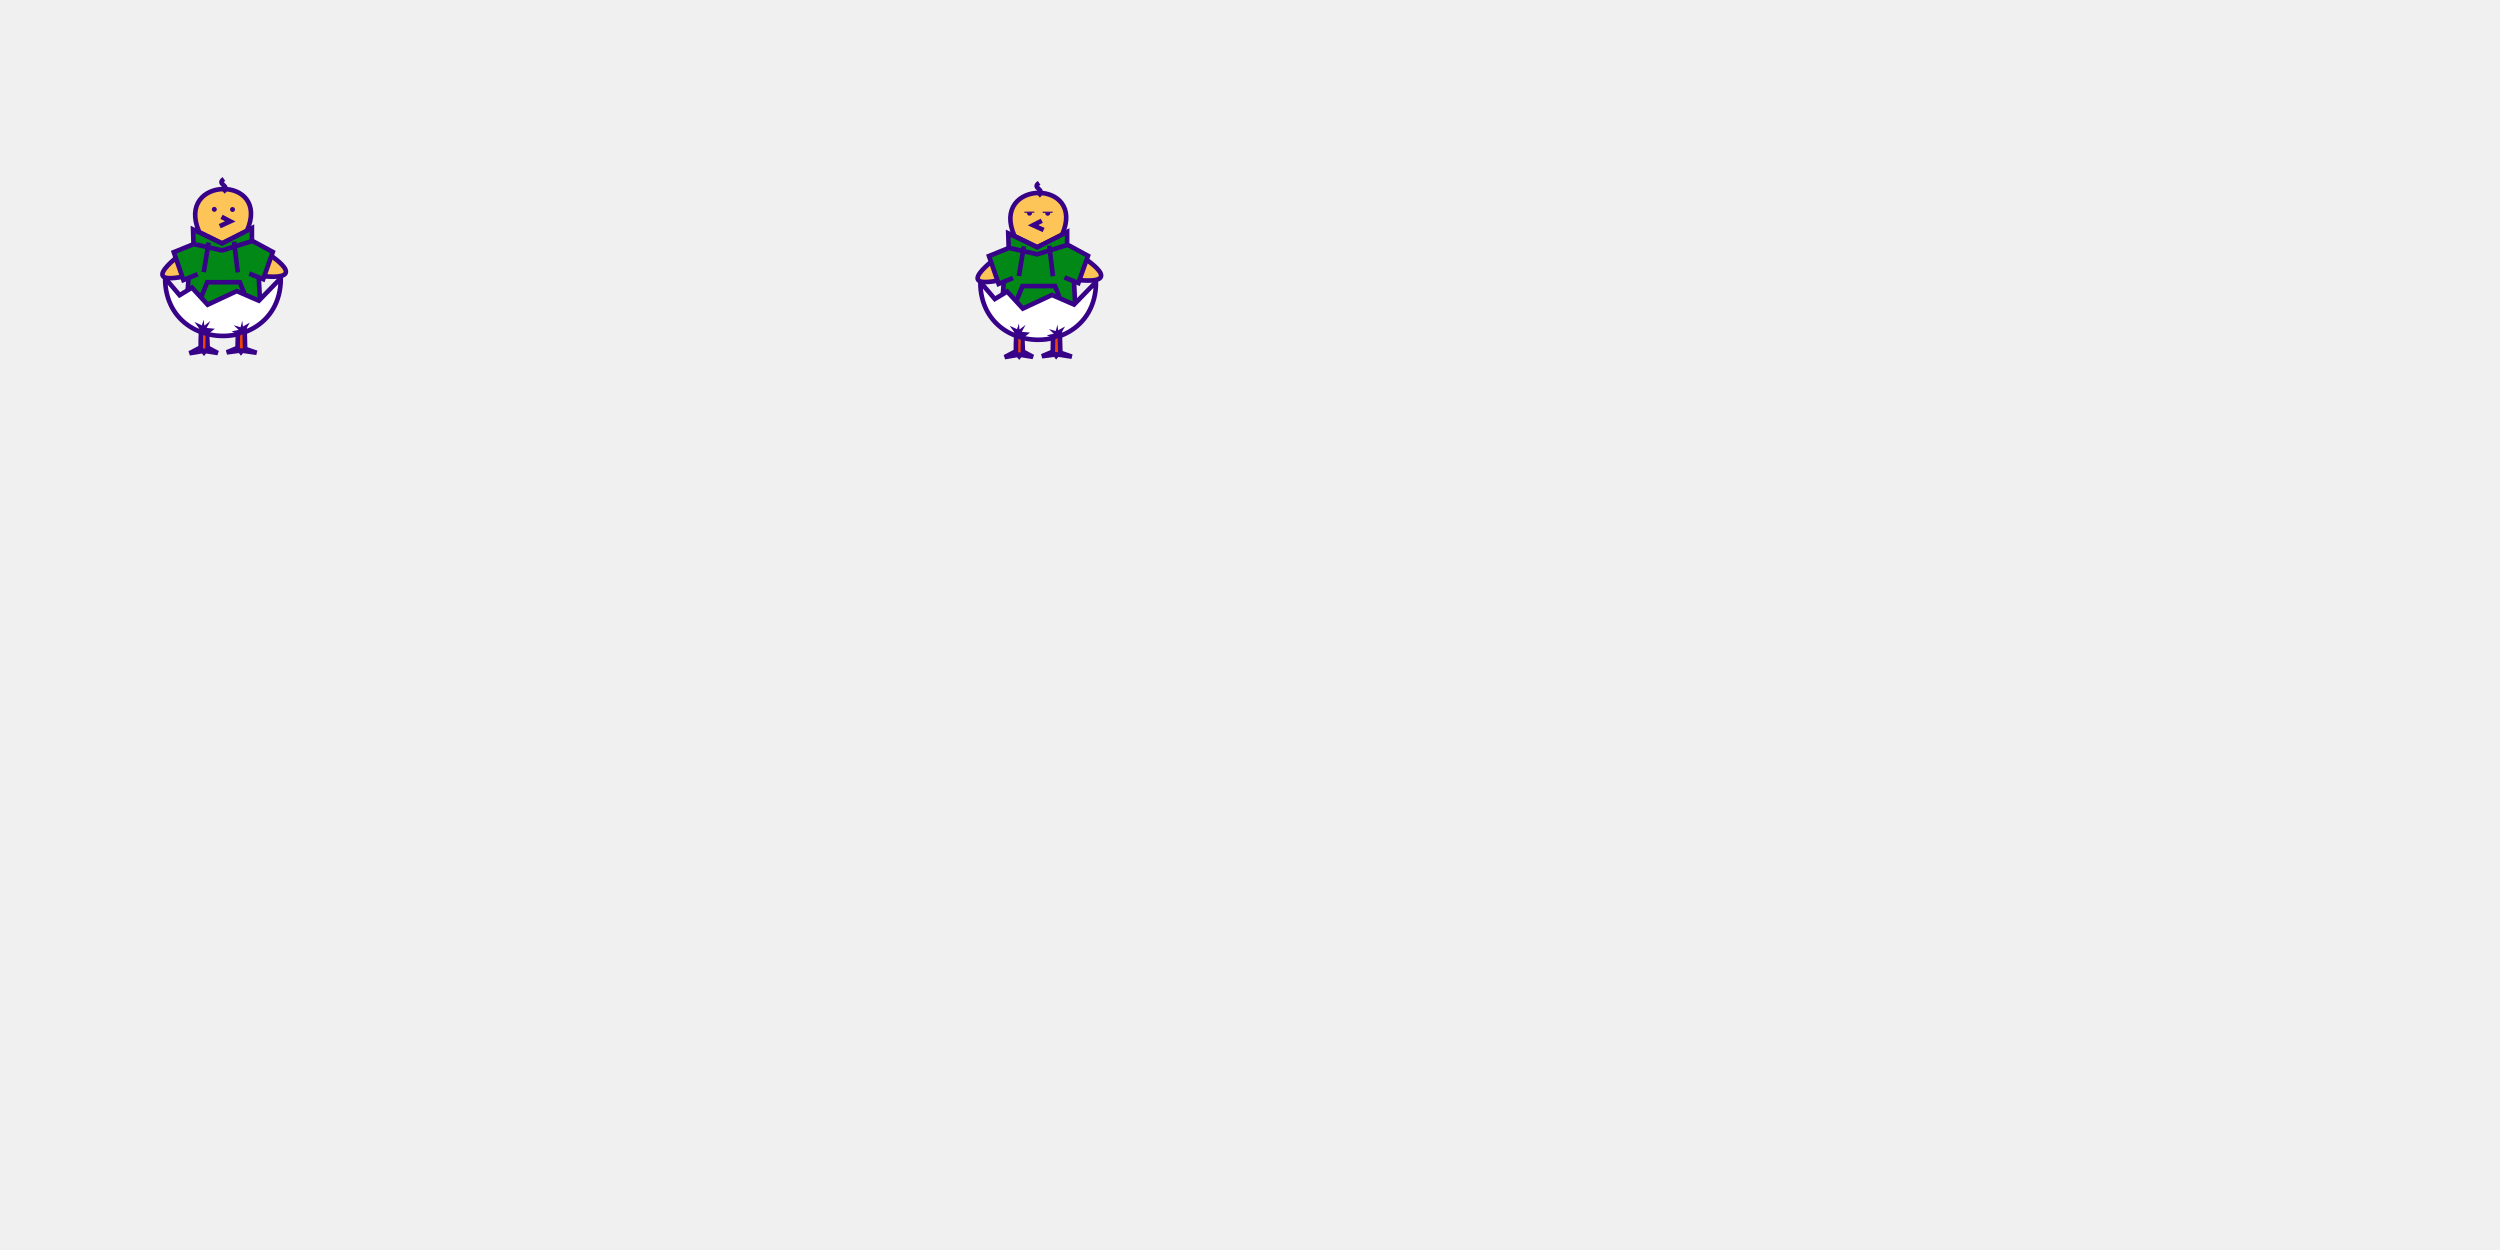
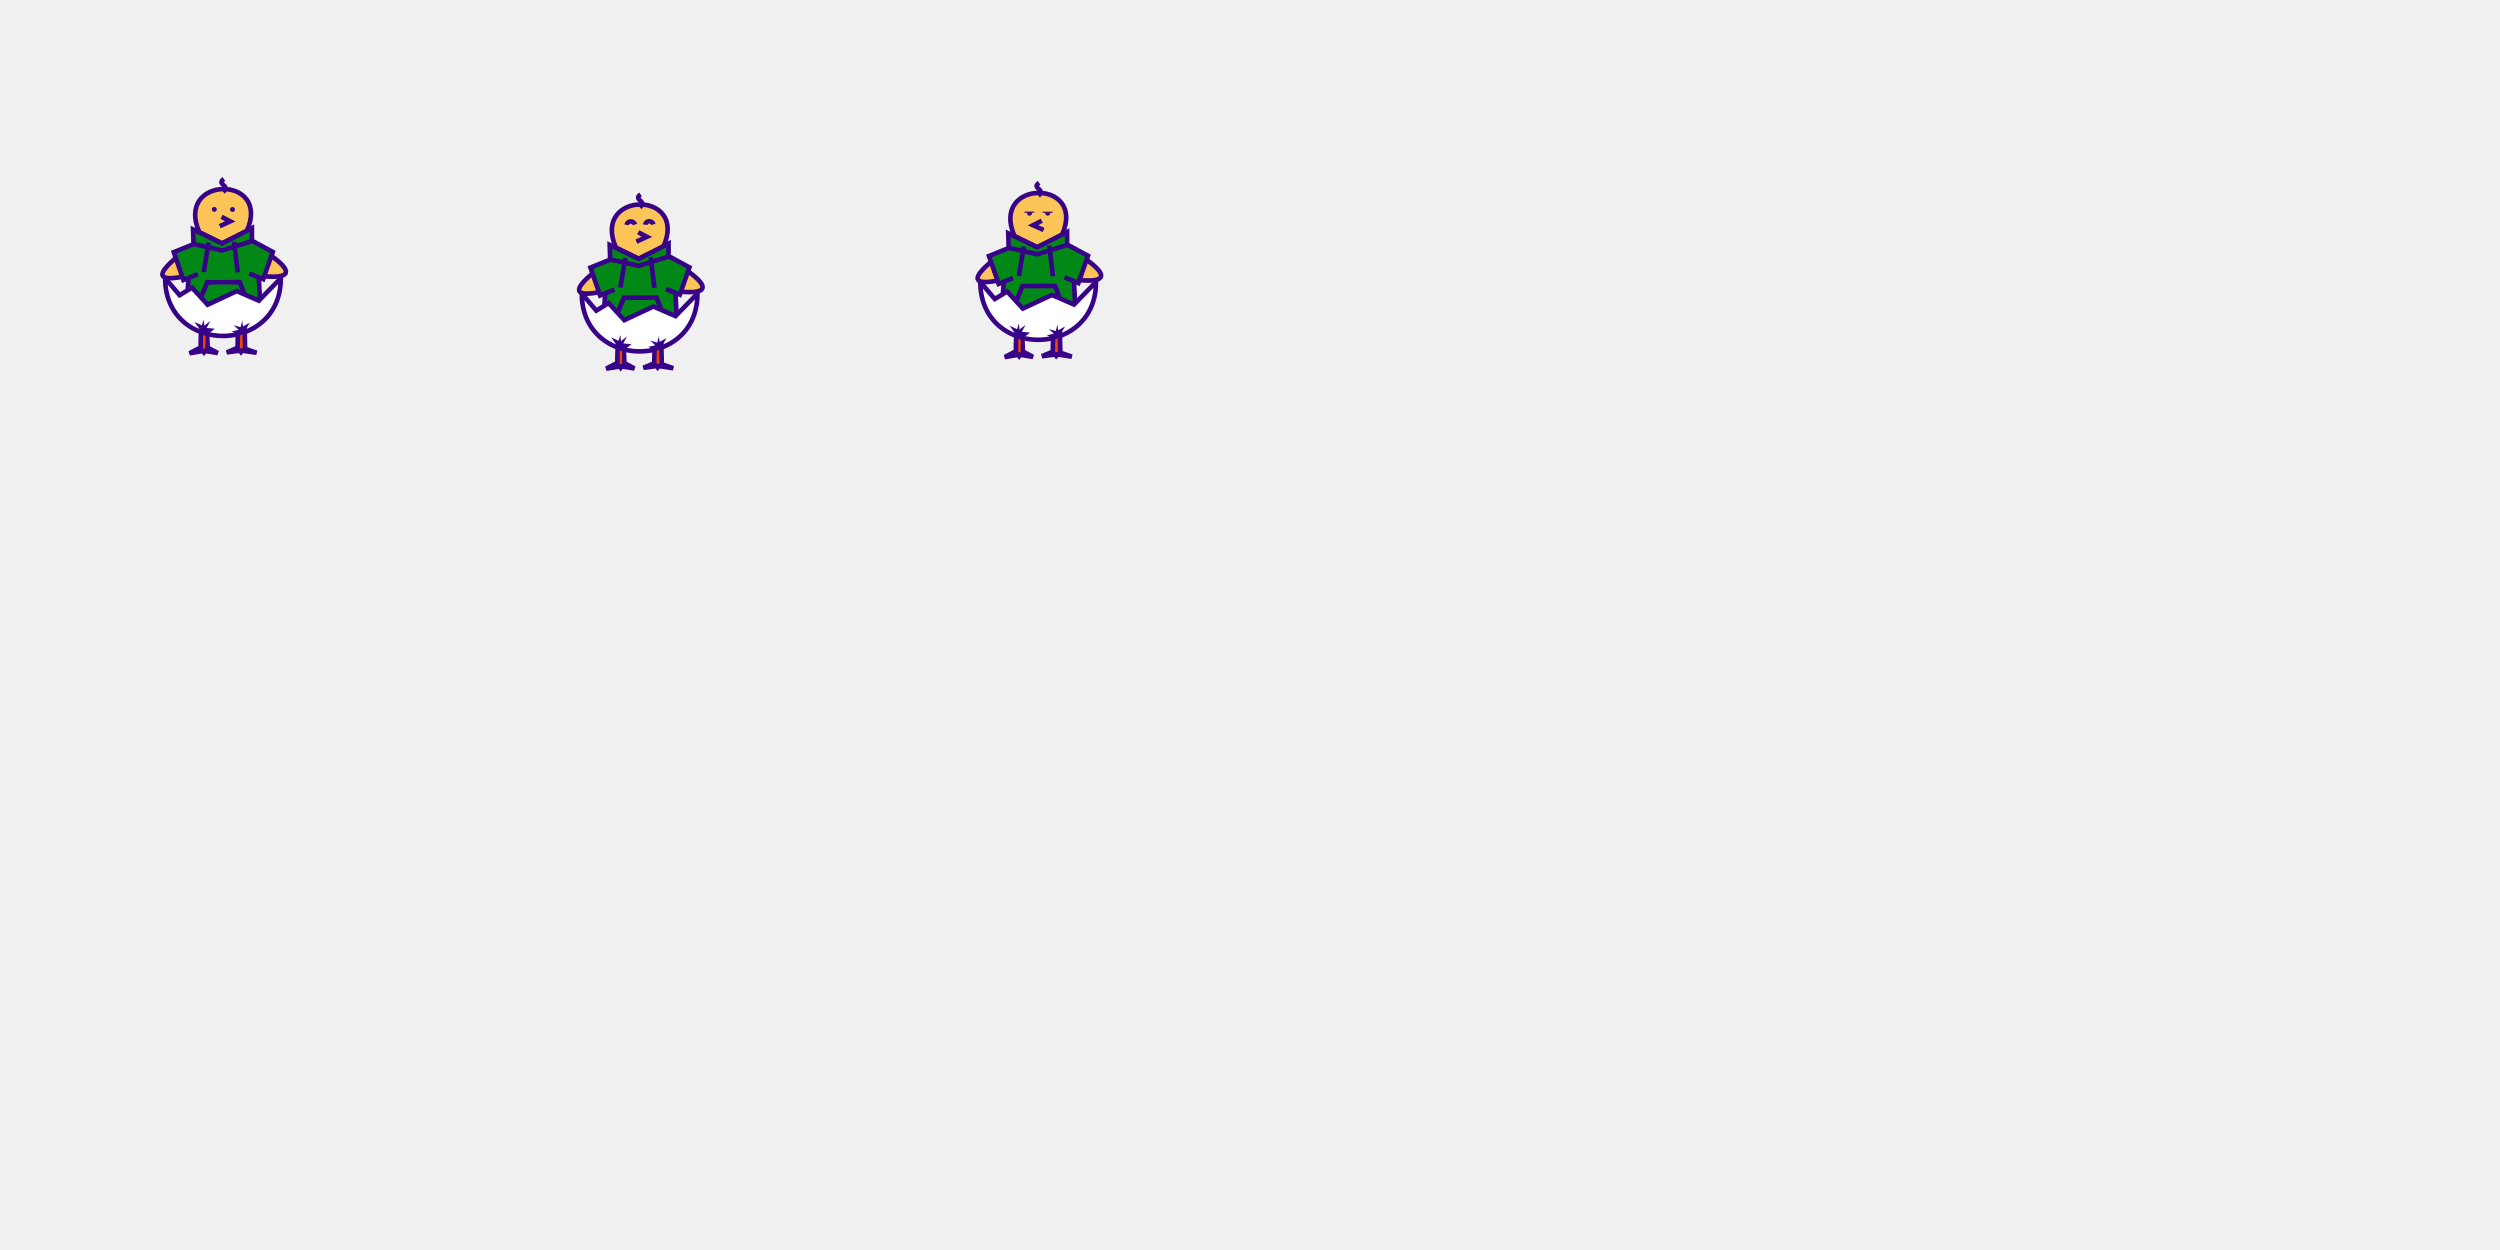
<svg xmlns="http://www.w3.org/2000/svg" xmlns:xlink="http://www.w3.org/1999/xlink" width="6480" height="3240" viewBox="0 0 540 270" version="1.1" id="svg1">
  <defs id="defs1">
    <linearGradient id="swatch44">
      <stop style="stop-color:#ff80f1;stop-opacity:1;" offset="0" id="stop44" />
    </linearGradient>
    <linearGradient id="swatch43">
      <stop style="stop-color:#ff80f1;stop-opacity:1;" offset="0" id="stop43" />
    </linearGradient>
    <pattern xlink:href="#pattern12" preserveAspectRatio="xMidYMid" id="pattern15" patternTransform="translate(-4.2089842e-6,-2.1347655e-5)" />
    <pattern xlink:href="#pattern11" preserveAspectRatio="xMidYMid" id="pattern13" patternTransform="translate(-4.2089842e-6,-1.1347656e-5)" />
    <pattern patternUnits="userSpaceOnUse" width="145.163" height="23.961" patternTransform="translate(194.6471,528.9346)" preserveAspectRatio="xMidYMid" id="pattern11">
      <rect style="fill:#ffffff;stroke:#6002ee;stroke-width:12;stroke-dasharray:none" id="rect11-6" width="133.163" height="11.961" x="6" y="6" rx="18" />
    </pattern>
    <pattern patternUnits="userSpaceOnUse" width="145.163" height="23.961" patternTransform="translate(194.6471,528.9346)" preserveAspectRatio="xMidYMid" id="pattern12">
      <rect style="fill:url(#pattern13);stroke:none" width="145.163" height="23.961" x="0" y="0" id="rect12" />
    </pattern>
    <pattern patternUnits="userSpaceOnUse" width="145.163" height="23.961" patternTransform="translate(194.6471,528.9346)" preserveAspectRatio="xMidYMid" id="pattern14">
      <rect style="fill:url(#pattern15);stroke:none" width="145.163" height="23.961" x="0" y="0" id="rect13" />
    </pattern>
  </defs>
  <g id="layer1">
    <path style="fill:#018816;fill-opacity:1;stroke:#370188;stroke-width:1;stroke-dasharray:none;stroke-opacity:1" d="m 40.908,57.404 -0.771,11.231 16.226,0.436 -0.637,-12.471 z" id="path25-4" />
    <path style="fill:#ffffff;fill-opacity:1;stroke:#370188;stroke-width:1;stroke-dasharray:none;stroke-opacity:1" d="m 35.661,60.065 c 0,4.987 2.239,8.481 5.377,10.484 0.747,0.476 1.544,0.869 2.374,1.176 7.344,2.72 17.256,-1.167 17.248,-11.66 l -4.746,4.884 -4.772,-2.071 -6.286,2.942 -3.388,-3.682 -2.674,1.62 z" id="path1-8" />
    <path style="fill:#370189;fill-opacity:1;stroke:#370188;stroke-width:0;stroke-dasharray:none;stroke-opacity:1" d="m 43.197,71.194 -1.205,-1.661 1.597,0.741 0.418,-1.237 0.119,1.305 1.313,-1.008 -0.811,1.501 1.774,0.172 -1.163,0.913 z" id="path3-2" />
    <path style="fill:#370189;fill-opacity:1;stroke:#370188;stroke-width:0;stroke-dasharray:none;stroke-opacity:1" d="m 53.007,71.363 0.956,-1.678 -1.495,0.836 -0.129,-1.259 -0.389,1.415 -1.488,-0.43 1.074,1 -1.506,0.341 1.418,0.719 z" id="path3-1-5" />
    <path style="fill:#ee4302;fill-opacity:1;stroke:#370188;stroke-width:1;stroke-dasharray:none;stroke-opacity:1" d="m 43.384,71.613 c -0.029,0.261 -0.035,3.427 -0.035,3.427 l -2.412,1.264 2.888,-0.488 0.234,0.286 0.221,-0.294 2.757,0.446 -2.181,-1.169 c 0,0 0.022,-2.829 0.004,-2.867 z" id="path7-8" />
    <path style="fill:#ee4302;fill-opacity:1;stroke:#370188;stroke-width:1;stroke-dasharray:none;stroke-opacity:1" d="m 52.845,71.381 0.107,3.971 2.479,0.848 -3.143,-0.458 -0.234,0.286 -0.221,-0.294 -2.859,0.378 2.336,-0.977 c 0,0 0.052,-2.899 0.057,-2.959 z" id="path7-4-0" />
    <path style="fill:none;fill-opacity:1;stroke:#370188;stroke-width:1;stroke-dasharray:none;stroke-opacity:1" d="m 43.541,63.954 1.23,-2.985 7.025,-0.017 0.962,2.422" id="path19-60" />
    <path style="fill:#fdc458;fill-opacity:1;stroke:#370188;stroke-width:1;stroke-dasharray:none;stroke-opacity:1" d="m 39.874,54.271 c 0,0 -12.117,8.57 2.191,4.91 z" id="path17-0" />
    <path style="fill:#fdc458;fill-opacity:1;stroke:#370188;stroke-width:1;stroke-dasharray:none;stroke-opacity:1" d="m 57.591,54.598 c 0,0 10.804,6.674 -2.373,4.858 z" id="path16-7" />
    <path style="fill:#fdc458;fill-opacity:1;stroke:#370188;stroke-width:1;stroke-dasharray:none;stroke-opacity:1" d="m 53.301,49.937 c 5.488,-12.265 -15.632,-12.077 -10.265,0.203 l 4.911,2.424 z" id="path23-5" />
    <path style="fill:#018816;fill-opacity:1;stroke:#370188;stroke-width:1;stroke-dasharray:none;stroke-opacity:1" d="m 42.708,59.217 -3.087,1.275 -2.086,-6.027 4.259,-1.721 -0.096,-3.178 6.26,3.017 6.453,-3.306 v 2.697 l 4.511,2.448 -2.076,5.887 -3.002,-1.215" id="path12-0" />
    <circle style="fill:#370188;fill-opacity:1;stroke:none;stroke-width:2.562;stroke-dasharray:none;stroke-opacity:1" id="path9-8" cx="46.29" cy="45.224" r="0.537" />
    <circle style="fill:#370188;fill-opacity:1;stroke:none;stroke-width:2.562;stroke-dasharray:none;stroke-opacity:1" id="path9-4" cx="50.225" cy="45.251" r="0.537" />
    <path style="fill:none;fill-opacity:1;stroke:#370188;stroke-width:1;stroke-dasharray:none;stroke-opacity:1" d="m 41.699,52.679 6.26,1.412 6.613,-2.054" id="path22-1" />
    <path style="fill:none;fill-opacity:1;stroke:#370188;stroke-width:1;stroke-dasharray:none;stroke-opacity:1" d="m 45.067,52.381 -1.062,6.396" id="path10-79" />
    <path style="fill:none;fill-opacity:1;stroke:#370188;stroke-width:1;stroke-dasharray:none;stroke-opacity:1" d="m 50.56,52.221 0.788,6.607" id="path11-71" />
    <path style="fill:none;fill-opacity:1;stroke:#370188;stroke-width:1;stroke-dasharray:none;stroke-opacity:1" d="m 47.85,46.839 1.884,0.975 -2.274,1.04" id="path24-70" />
    <path style="fill:none;fill-opacity:1;stroke:#370188;stroke-width:1;stroke-dasharray:none;stroke-opacity:1" d="m 48.201,41.463 c 1.703,-1.483 -1.593,-1.593 0.165,-2.801" id="path26-0" />
+     <path style="fill:#018816;fill-opacity:1;stroke:#370188;stroke-width:1;stroke-dasharray:none;stroke-opacity:1" d="m 130.908,60.737 -0.771,11.231 16.226,0.436 -0.637,-12.471 z" id="path25-4-0" />
+     <path style="fill:#ffffff;fill-opacity:1;stroke:#370188;stroke-width:1;stroke-dasharray:none;stroke-opacity:1" d="m 125.661,63.398 c 0,4.987 2.239,8.481 5.377,10.484 0.747,0.476 1.544,0.869 2.374,1.176 7.344,2.72 17.256,-1.167 17.248,-11.66 l -4.746,4.884 -4.772,-2.071 -6.286,2.942 -3.388,-3.682 -2.674,1.62 z" id="path1-8-5" />
+     <path style="fill:#370189;fill-opacity:1;stroke:#370188;stroke-width:0;stroke-dasharray:none;stroke-opacity:1" d="m 133.197,74.527 -1.205,-1.661 1.597,0.741 0.418,-1.237 0.119,1.305 1.313,-1.008 -0.811,1.501 1.774,0.172 -1.163,0.913 z" id="path3-2-0" />
+     <path style="fill:#370189;fill-opacity:1;stroke:#370188;stroke-width:0;stroke-dasharray:none;stroke-opacity:1" d="m 143.007,74.696 0.956,-1.678 -1.495,0.836 -0.129,-1.259 -0.389,1.415 -1.488,-0.43 1.074,1 -1.506,0.341 1.418,0.719 z" id="path3-1-5-5" />
+     <path style="fill:#ee4302;fill-opacity:1;stroke:#370188;stroke-width:1;stroke-dasharray:none;stroke-opacity:1" d="m 133.384,74.946 c -0.029,0.261 -0.035,3.427 -0.035,3.427 l -2.412,1.264 2.888,-0.488 0.234,0.286 0.221,-0.294 2.757,0.446 -2.181,-1.169 c 0,0 0.022,-2.829 0.004,-2.867 z" id="path7-8-7" />
+     <path style="fill:#ee4302;fill-opacity:1;stroke:#370188;stroke-width:1;stroke-dasharray:none;stroke-opacity:1" d="m 142.845,74.714 0.107,3.971 2.479,0.848 -3.143,-0.458 -0.234,0.286 -0.221,-0.294 -2.859,0.378 2.336,-0.977 c 0,0 0.052,-2.899 0.057,-2.959 z" id="path7-4-0-4" />
+     <path style="fill:none;fill-opacity:1;stroke:#370188;stroke-width:1;stroke-dasharray:none;stroke-opacity:1" d="m 133.541,67.287 1.23,-2.985 7.025,-0.017 0.962,2.422" id="path19-60-8" />
+     <path style="fill:#fdc458;fill-opacity:1;stroke:#370188;stroke-width:1;stroke-dasharray:none;stroke-opacity:1" d="m 129.874,57.605 c 0,0 -12.117,8.57 2.191,4.91 z" id="path17-0-0" />
+     <path style="fill:#fdc458;fill-opacity:1;stroke:#370188;stroke-width:1;stroke-dasharray:none;stroke-opacity:1" d="m 147.591,57.932 c 0,0 10.804,6.674 -2.373,4.858 z" id="path16-7-6" />
+     <path style="fill:#fdc458;fill-opacity:1;stroke:#370188;stroke-width:1;stroke-dasharray:none;stroke-opacity:1" d="m 143.301,53.27 c 5.488,-12.265 -15.632,-12.077 -10.265,0.203 l 4.911,2.424 z" id="path23-5-0" />
+     <path style="fill:#018816;fill-opacity:1;stroke:#370188;stroke-width:1;stroke-dasharray:none;stroke-opacity:1" d="m 132.708,62.55 -3.087,1.275 -2.086,-6.027 4.259,-1.721 -0.096,-3.178 6.26,3.017 6.453,-3.306 v 2.697 l 4.511,2.448 -2.076,5.887 -3.002,-1.215" id="path12-0-59" />
+     <path style="fill:none;fill-opacity:1;stroke:#370188;stroke-width:1;stroke-dasharray:none;stroke-opacity:1" d="m 131.699,56.013 6.26,1.412 6.613,-2.054" id="path22-1-3" />
+     <path style="fill:none;fill-opacity:1;stroke:#370188;stroke-width:1;stroke-dasharray:none;stroke-opacity:1" d="m 135.067,55.714 -1.062,6.396" id="path10-79-76" />
+     <path style="fill:none;fill-opacity:1;stroke:#370188;stroke-width:1;stroke-dasharray:none;stroke-opacity:1" d="m 140.56,55.555 0.788,6.607" id="path11-71-2" />
+     <path style="fill:none;fill-opacity:1;stroke:#370188;stroke-width:1;stroke-dasharray:none;stroke-opacity:1" d="m 137.85,50.173 1.884,0.975 -2.274,1.04" id="path24-70-98" />
+     <path style="fill:none;fill-opacity:1;stroke:#370188;stroke-width:1;stroke-dasharray:none;stroke-opacity:1" d="m 138.201,44.797 c 1.703,-1.483 -1.593,-1.593 0.165,-2.801" id="path26-0-5" />
    <path style="fill:#018816;fill-opacity:1;stroke:#370188;stroke-width:1;stroke-dasharray:none;stroke-opacity:1" d="m 216.992,58.235 -0.771,11.231 16.226,0.436 -0.637,-12.471 z" id="path25-4-7" />
    <path style="fill:#ffffff;fill-opacity:1;stroke:#370188;stroke-width:1;stroke-dasharray:none;stroke-opacity:1" d="m 211.744,60.896 c 0,4.987 2.239,8.481 5.377,10.484 0.747,0.476 1.544,0.869 2.374,1.176 7.344,2.72 17.256,-1.167 17.248,-11.66 l -4.746,4.884 -4.772,-2.071 -6.286,2.942 -3.388,-3.682 -2.674,1.62 z" id="path1-8-8" />
    <path style="fill:#370189;fill-opacity:1;stroke:#370188;stroke-width:0;stroke-dasharray:none;stroke-opacity:1" d="m 219.281,72.025 -1.205,-1.661 1.597,0.741 0.418,-1.237 0.119,1.305 1.313,-1.008 -0.811,1.501 1.774,0.172 -1.163,0.913 z" id="path3-2-6" />
    <path style="fill:#370189;fill-opacity:1;stroke:#370188;stroke-width:0;stroke-dasharray:none;stroke-opacity:1" d="m 229.09,72.194 0.956,-1.678 -1.495,0.836 -0.129,-1.259 -0.389,1.415 -1.488,-0.43 1.074,1 -1.506,0.341 1.418,0.719 z" id="path3-1-5-6" />
    <path style="fill:#ee4302;fill-opacity:1;stroke:#370188;stroke-width:1;stroke-dasharray:none;stroke-opacity:1" d="m 219.468,72.444 c -0.029,0.261 -0.035,3.427 -0.035,3.427 l -2.412,1.264 2.888,-0.488 0.234,0.286 0.221,-0.294 2.757,0.446 -2.181,-1.169 c 0,0 0.022,-2.829 0.004,-2.867 z" id="path7-8-0" />
    <path style="fill:#ee4302;fill-opacity:1;stroke:#370188;stroke-width:1;stroke-dasharray:none;stroke-opacity:1" d="m 228.929,72.212 0.107,3.971 2.479,0.848 -3.143,-0.458 -0.234,0.286 -0.221,-0.294 -2.859,0.378 2.336,-0.977 c 0,0 0.052,-2.899 0.057,-2.959 z" id="path7-4-0-6" />
    <path style="fill:none;fill-opacity:1;stroke:#370188;stroke-width:1;stroke-dasharray:none;stroke-opacity:1" d="m 219.625,64.785 1.23,-2.985 7.025,-0.017 0.962,2.422" id="path19-60-5" />
    <path style="fill:#fdc458;fill-opacity:1;stroke:#370188;stroke-width:1;stroke-dasharray:none;stroke-opacity:1" d="m 215.957,55.102 c 0,0 -12.117,8.57 2.191,4.91 z" id="path17-0-7" />
    <path style="fill:#fdc458;fill-opacity:1;stroke:#370188;stroke-width:1;stroke-dasharray:none;stroke-opacity:1" d="m 233.675,55.43 c 0,0 10.804,6.674 -2.373,4.858 z" id="path16-7-9" />
    <path style="fill:#fdc458;fill-opacity:1;stroke:#370188;stroke-width:1;stroke-dasharray:none;stroke-opacity:1" d="m 229.384,50.768 c 5.488,-12.265 -15.632,-12.077 -10.265,0.203 l 4.911,2.424 z" id="path23-5-3" />
    <path style="fill:#018816;fill-opacity:1;stroke:#370188;stroke-width:1;stroke-dasharray:none;stroke-opacity:1" d="m 218.791,60.048 -3.087,1.275 -2.086,-6.027 4.259,-1.721 -0.096,-3.178 6.26,3.017 6.453,-3.306 v 2.697 l 4.511,2.448 -2.076,5.887 -3.002,-1.215" id="path12-0-5" />
    <path style="fill:#370188;fill-opacity:1;stroke:none;stroke-width:2.562;stroke-dasharray:none;stroke-opacity:1" id="path9-8-0" d="m 222.878,45.872 a 0.537,0.537 0 0 1 -0.184,0.615 0.537,0.537 0 0 1 -0.642,0 0.537,0.537 0 0 1 -0.184,-0.615 z" />
    <path style="fill:none;fill-opacity:1;stroke:#370188;stroke-width:1;stroke-dasharray:none;stroke-opacity:1" d="m 217.782,53.51 6.26,1.412 6.613,-2.054" id="path22-1-6" />
    <path style="fill:none;fill-opacity:1;stroke:#370188;stroke-width:1;stroke-dasharray:none;stroke-opacity:1" d="m 221.15,53.212 -1.062,6.396" id="path10-79-7" />
    <path style="fill:none;fill-opacity:1;stroke:#370188;stroke-width:1;stroke-dasharray:none;stroke-opacity:1" d="m 226.643,53.053 0.788,6.607" id="path11-71-1" />
    <path style="fill:none;fill-opacity:1;stroke:#370188;stroke-width:1;stroke-dasharray:none;stroke-opacity:1" d="m 225.029,47.67 -1.884,0.975 2.274,1.04" id="path24-70-9" />
    <path style="fill:none;fill-opacity:1;stroke:#370188;stroke-width:1;stroke-dasharray:none;stroke-opacity:1" d="m 224.284,42.295 c 1.703,-1.483 -1.593,-1.593 0.165,-2.801" id="path26-0-0" />
    <path style="fill:#370188;fill-opacity:1;stroke:#370188;stroke-width:0.25;stroke-linecap:butt;stroke-dasharray:none;stroke-opacity:1" d="m 221.277,45.843 2.135,-0.014" id="path18-6" />
    <path style="fill:#370188;fill-opacity:1;stroke:none;stroke-width:2.562;stroke-dasharray:none;stroke-opacity:1" id="path9-8-4" d="m 226.819,45.878 a 0.537,0.537 0 0 1 -0.184,0.615 0.537,0.537 0 0 1 -0.642,0 0.537,0.537 0 0 1 -0.184,-0.615 z" />
    <path style="fill:#370188;fill-opacity:1;stroke:#370188;stroke-width:0.25;stroke-linecap:butt;stroke-dasharray:none;stroke-opacity:1" d="m 225.219,45.849 2.135,-0.014" id="path18-6-1" />
+     <path style="fill:none;stroke:#370188;stroke-width:1" d="m 135.371,48.574 c 0.126,-0.968 1.493,-1.001 1.786,-0.074" id="path1" />
+     <path style="fill:none;stroke:#370188;stroke-width:1" d="m 139.371,48.54 c 0.126,-0.968 1.493,-1.001 1.786,-0.074" id="path1-0" />
  </g>
</svg>
